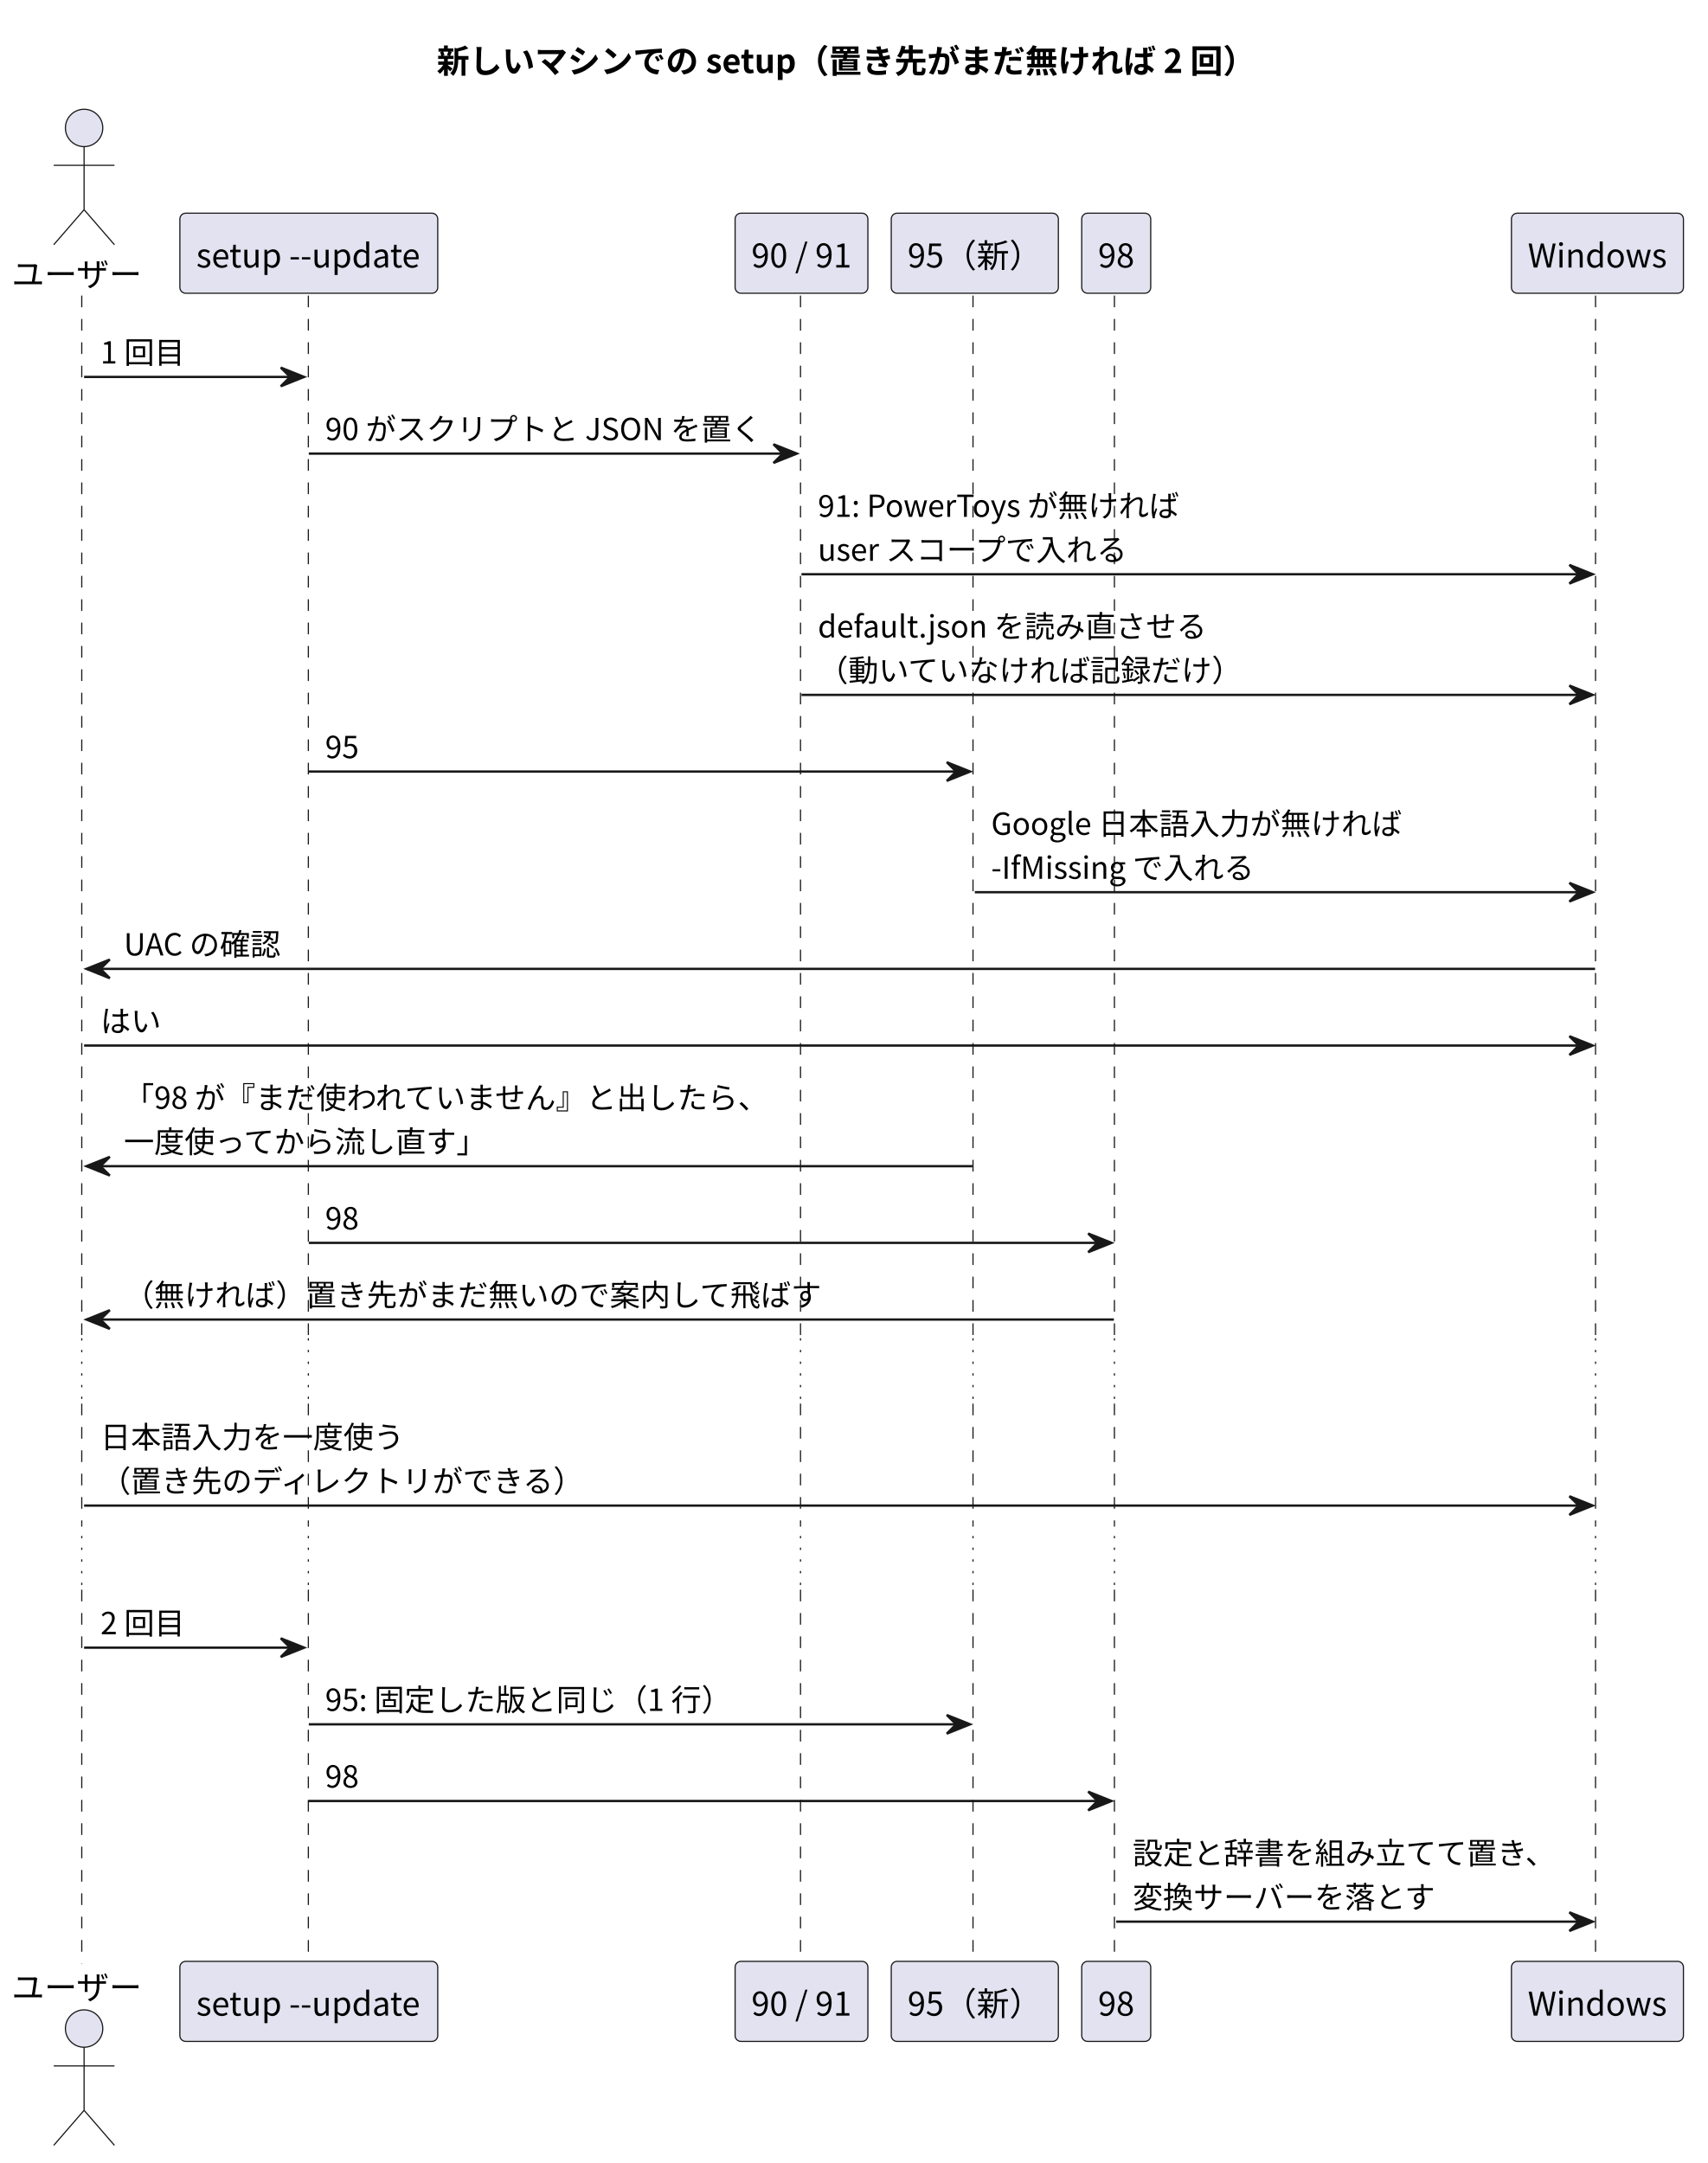
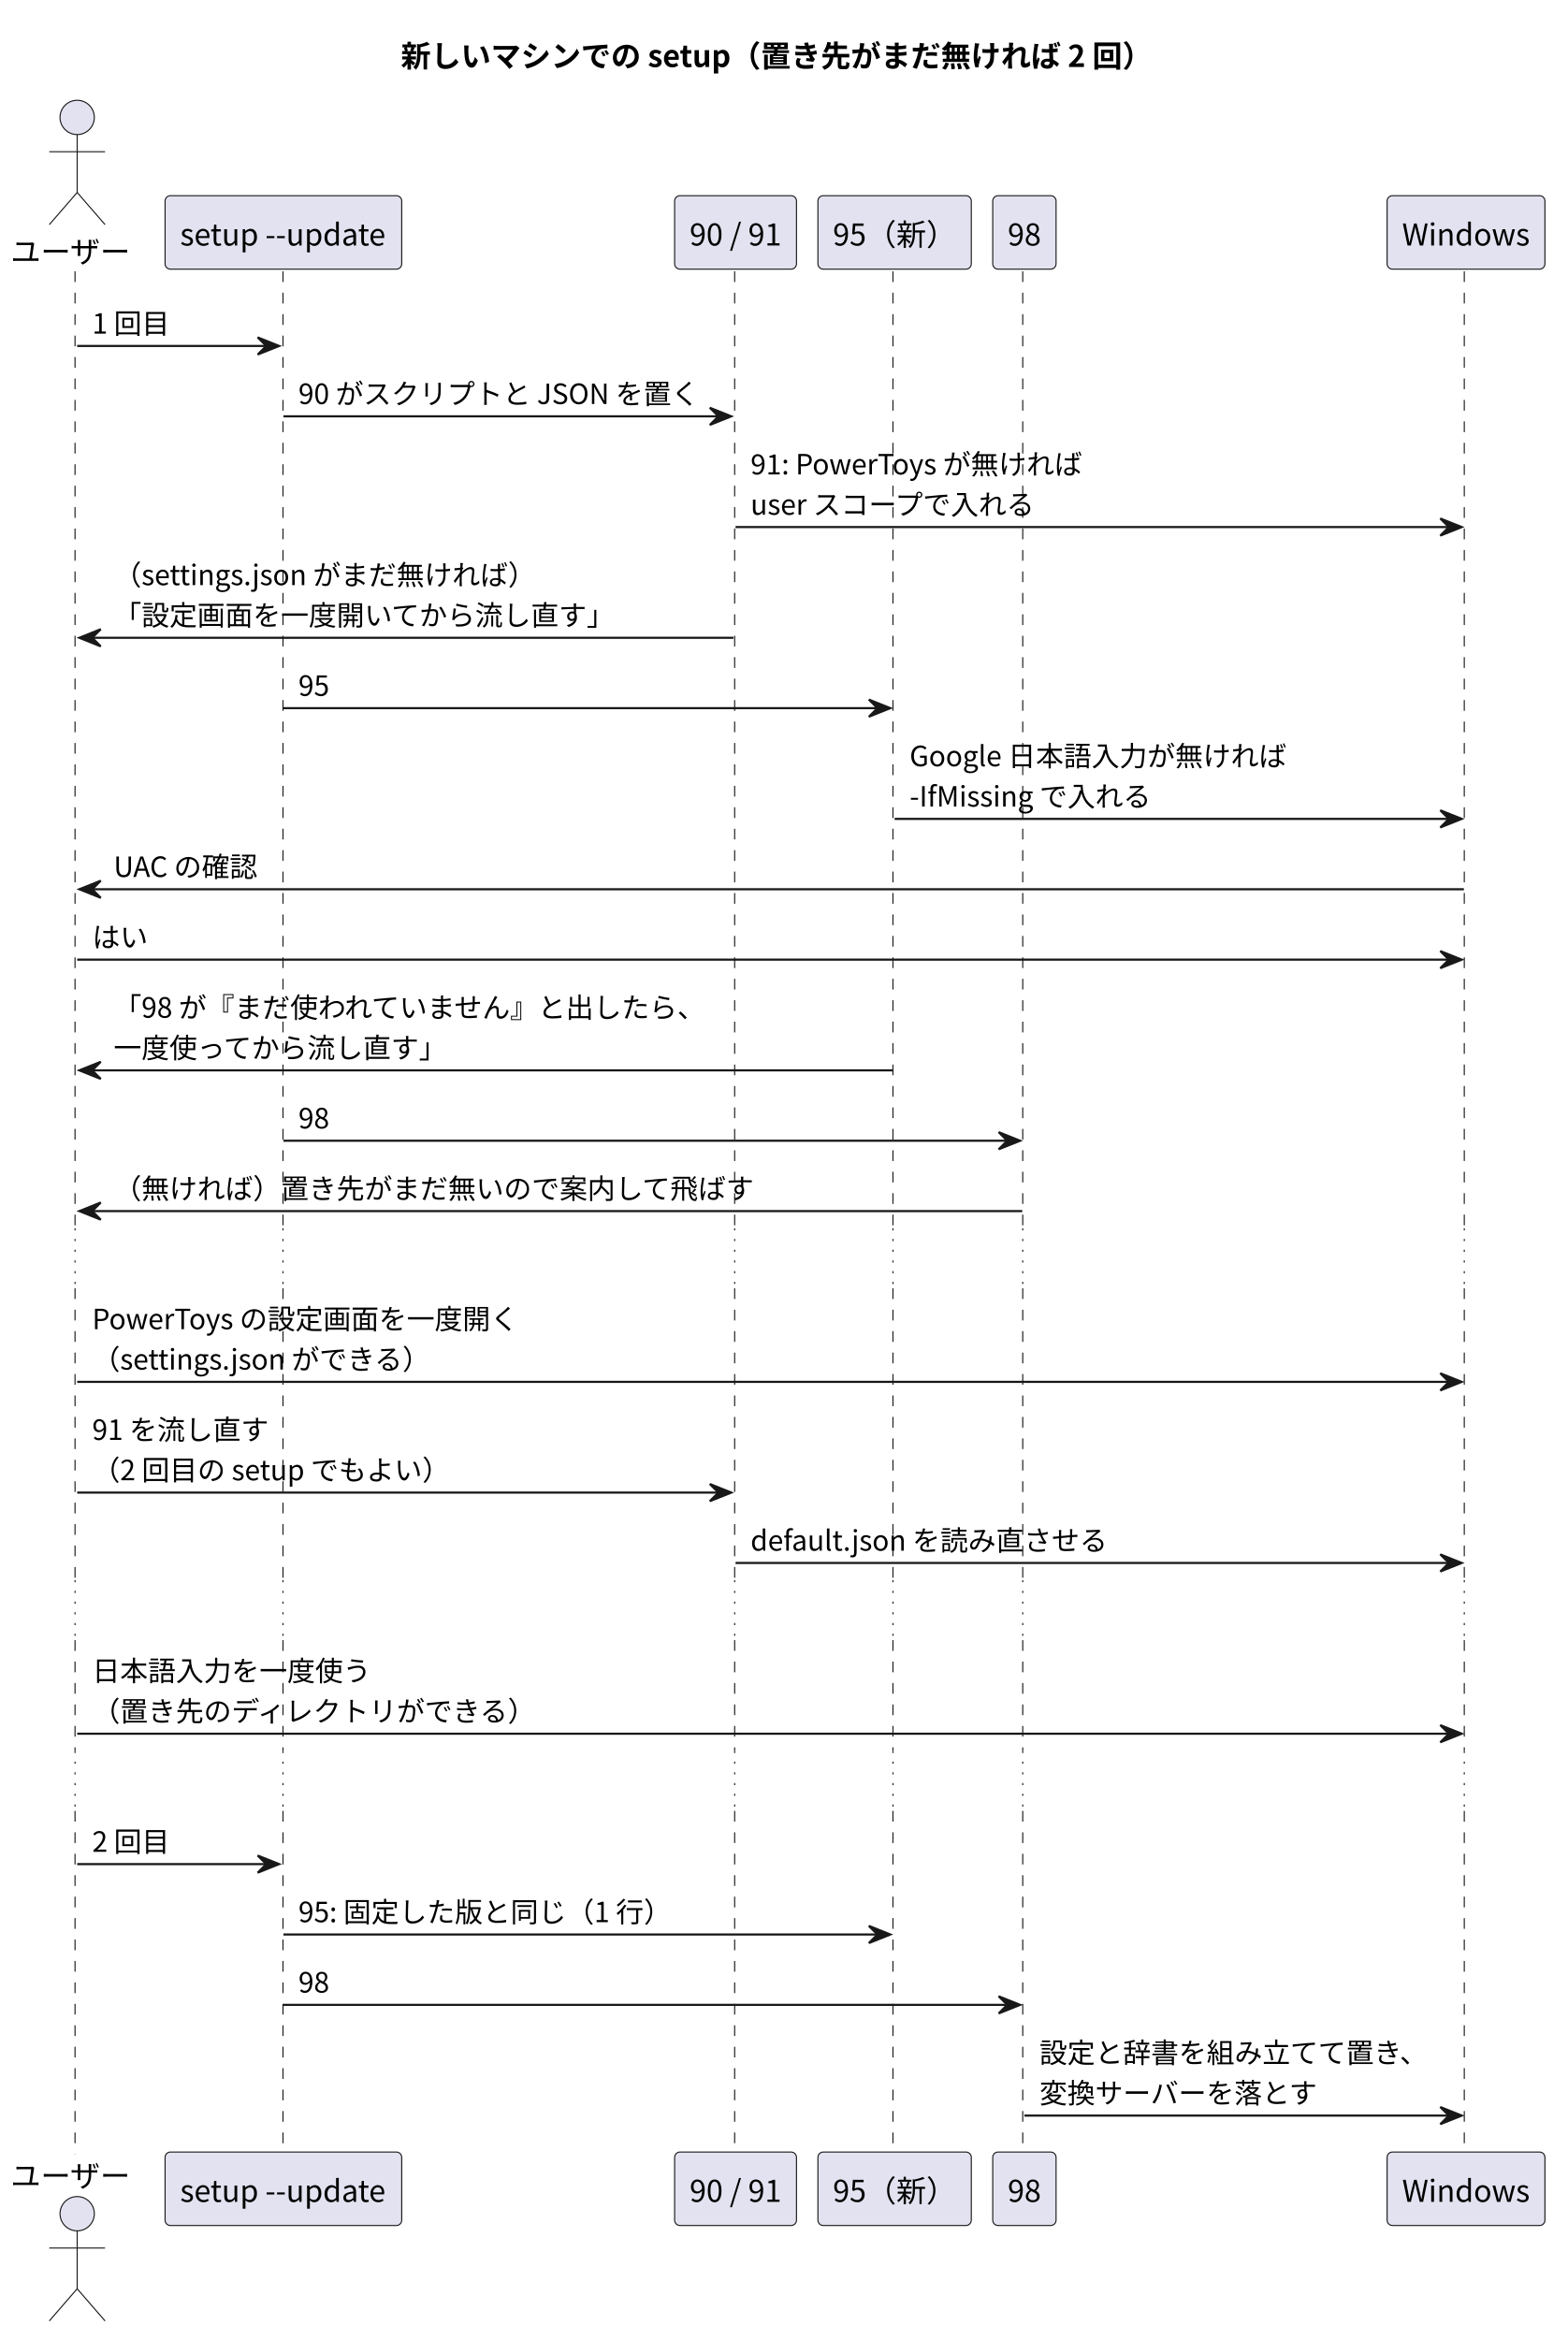
- <svg xmlns="http://www.w3.org/2000/svg" contentStyleType="text/css" data-diagram-type="SEQUENCE" height="926px" preserveAspectRatio="none" style="width:731px;height:926px;background:#FFFFFF;" version="1.1" viewBox="0 0 731 926" width="731px" zoomAndPan="magnify">
+ <svg xmlns="http://www.w3.org/2000/svg" contentStyleType="text/css" data-diagram-type="SEQUENCE" height="1091px" preserveAspectRatio="none" style="width:731px;height:1091px;background:#FFFFFF;" version="1.1" viewBox="0 0 731 1091" width="731px" zoomAndPan="magnify">
  <defs />
  <g>
-     <g class="title" data-source-line="8">
+     <g class="title" data-source-line="9">
      <text fill="#000000" font-family="'Noto Sans CJK JP'" font-size="14" font-weight="700" lengthAdjust="spacing" textLength="350.685" x="186.983" y="31.24">新しいマシンでの setup（置き先がまだ無ければ 2 回）</text>
    </g>
-     <g class="participant-lifeline" data-entity-uid="part1" data-qualified-name="U" data-source-line="10" id="part1-lifeline">
+     <g class="participant-lifeline" data-entity-uid="part1" data-qualified-name="U" data-source-line="11" id="part1-lifeline">
      <g>
        <rect fill="#000000" fill-opacity="0" height="446.36" width="8" x="32" y="126.544" />
        <line style="stroke:#181818;stroke-width:0.5;stroke-dasharray:5,5;" x1="35" x2="35" y1="126.544" y2="572.904" />
      </g>
      <line style="stroke:#181818;stroke-width:0.5;stroke-dasharray:1,4;" x1="35" x2="35" y1="572.904" y2="600.904" />
      <g>
-         <rect fill="#000000" fill-opacity="0" height="51.648" width="8" x="32" y="600.904" />
-         <line style="stroke:#181818;stroke-width:0.5;stroke-dasharray:5,5;" x1="35" x2="35" y1="600.904" y2="652.552" />
-       </g>
-       <line style="stroke:#181818;stroke-width:0.5;stroke-dasharray:1,4;" x1="35" x2="35" y1="652.552" y2="680.552" />
-       <g>
-         <rect fill="#000000" fill-opacity="0" height="160.12" width="8" x="32" y="680.552" />
-         <line style="stroke:#181818;stroke-width:0.5;stroke-dasharray:5,5;" x1="35" x2="35" y1="680.552" y2="840.672" />
-       </g>
-     </g>
-     <g class="participant-lifeline" data-entity-uid="part2" data-qualified-name="S" data-source-line="11" id="part2-lifeline">
+         <rect fill="#000000" fill-opacity="0" height="136.12" width="8" x="32" y="600.904" />
+         <line style="stroke:#181818;stroke-width:0.5;stroke-dasharray:5,5;" x1="35" x2="35" y1="600.904" y2="737.024" />
+       </g>
+       <line style="stroke:#181818;stroke-width:0.5;stroke-dasharray:1,4;" x1="35" x2="35" y1="737.024" y2="765.024" />
+       <g>
+         <rect fill="#000000" fill-opacity="0" height="51.648" width="8" x="32" y="765.024" />
+         <line style="stroke:#181818;stroke-width:0.5;stroke-dasharray:5,5;" x1="35" x2="35" y1="765.024" y2="816.672" />
+       </g>
+       <line style="stroke:#181818;stroke-width:0.5;stroke-dasharray:1,4;" x1="35" x2="35" y1="816.672" y2="844.672" />
+       <g>
+         <rect fill="#000000" fill-opacity="0" height="160.12" width="8" x="32" y="844.672" />
+         <line style="stroke:#181818;stroke-width:0.5;stroke-dasharray:5,5;" x1="35" x2="35" y1="844.672" y2="1004.792" />
+       </g>
+     </g>
+     <g class="participant-lifeline" data-entity-uid="part2" data-qualified-name="S" data-source-line="12" id="part2-lifeline">
      <g>
        <rect fill="#000000" fill-opacity="0" height="446.36" width="8" x="128.195" y="126.544" />
        <line style="stroke:#181818;stroke-width:0.5;stroke-dasharray:5,5;" x1="132" x2="132" y1="126.544" y2="572.904" />
      </g>
      <line style="stroke:#181818;stroke-width:0.5;stroke-dasharray:1,4;" x1="132" x2="132" y1="572.904" y2="600.904" />
      <g>
-         <rect fill="#000000" fill-opacity="0" height="51.648" width="8" x="128.195" y="600.904" />
-         <line style="stroke:#181818;stroke-width:0.5;stroke-dasharray:5,5;" x1="132" x2="132" y1="600.904" y2="652.552" />
-       </g>
-       <line style="stroke:#181818;stroke-width:0.5;stroke-dasharray:1,4;" x1="132" x2="132" y1="652.552" y2="680.552" />
-       <g>
-         <rect fill="#000000" fill-opacity="0" height="160.12" width="8" x="128.195" y="680.552" />
-         <line style="stroke:#181818;stroke-width:0.5;stroke-dasharray:5,5;" x1="132" x2="132" y1="680.552" y2="840.672" />
-       </g>
-     </g>
-     <g class="participant-lifeline" data-entity-uid="part3" data-qualified-name="P91" data-source-line="12" id="part3-lifeline">
+         <rect fill="#000000" fill-opacity="0" height="136.12" width="8" x="128.195" y="600.904" />
+         <line style="stroke:#181818;stroke-width:0.5;stroke-dasharray:5,5;" x1="132" x2="132" y1="600.904" y2="737.024" />
+       </g>
+       <line style="stroke:#181818;stroke-width:0.5;stroke-dasharray:1,4;" x1="132" x2="132" y1="737.024" y2="765.024" />
+       <g>
+         <rect fill="#000000" fill-opacity="0" height="51.648" width="8" x="128.195" y="765.024" />
+         <line style="stroke:#181818;stroke-width:0.5;stroke-dasharray:5,5;" x1="132" x2="132" y1="765.024" y2="816.672" />
+       </g>
+       <line style="stroke:#181818;stroke-width:0.5;stroke-dasharray:1,4;" x1="132" x2="132" y1="816.672" y2="844.672" />
+       <g>
+         <rect fill="#000000" fill-opacity="0" height="160.12" width="8" x="128.195" y="844.672" />
+         <line style="stroke:#181818;stroke-width:0.5;stroke-dasharray:5,5;" x1="132" x2="132" y1="844.672" y2="1004.792" />
+       </g>
+     </g>
+     <g class="participant-lifeline" data-entity-uid="part3" data-qualified-name="P91" data-source-line="13" id="part3-lifeline">
      <g>
        <rect fill="#000000" fill-opacity="0" height="446.36" width="8" x="339.109" y="126.544" />
        <line style="stroke:#181818;stroke-width:0.5;stroke-dasharray:5,5;" x1="342.689" x2="342.689" y1="126.544" y2="572.904" />
      </g>
      <line style="stroke:#181818;stroke-width:0.5;stroke-dasharray:1,4;" x1="342.689" x2="342.689" y1="572.904" y2="600.904" />
      <g>
-         <rect fill="#000000" fill-opacity="0" height="51.648" width="8" x="339.109" y="600.904" />
-         <line style="stroke:#181818;stroke-width:0.5;stroke-dasharray:5,5;" x1="342.689" x2="342.689" y1="600.904" y2="652.552" />
-       </g>
-       <line style="stroke:#181818;stroke-width:0.5;stroke-dasharray:1,4;" x1="342.689" x2="342.689" y1="652.552" y2="680.552" />
-       <g>
-         <rect fill="#000000" fill-opacity="0" height="160.12" width="8" x="339.109" y="680.552" />
-         <line style="stroke:#181818;stroke-width:0.5;stroke-dasharray:5,5;" x1="342.689" x2="342.689" y1="680.552" y2="840.672" />
-       </g>
-     </g>
-     <g class="participant-lifeline" data-entity-uid="part4" data-qualified-name="P95" data-source-line="13" id="part4-lifeline">
+         <rect fill="#000000" fill-opacity="0" height="136.12" width="8" x="339.109" y="600.904" />
+         <line style="stroke:#181818;stroke-width:0.5;stroke-dasharray:5,5;" x1="342.689" x2="342.689" y1="600.904" y2="737.024" />
+       </g>
+       <line style="stroke:#181818;stroke-width:0.5;stroke-dasharray:1,4;" x1="342.689" x2="342.689" y1="737.024" y2="765.024" />
+       <g>
+         <rect fill="#000000" fill-opacity="0" height="51.648" width="8" x="339.109" y="765.024" />
+         <line style="stroke:#181818;stroke-width:0.5;stroke-dasharray:5,5;" x1="342.689" x2="342.689" y1="765.024" y2="816.672" />
+       </g>
+       <line style="stroke:#181818;stroke-width:0.5;stroke-dasharray:1,4;" x1="342.689" x2="342.689" y1="816.672" y2="844.672" />
+       <g>
+         <rect fill="#000000" fill-opacity="0" height="160.12" width="8" x="339.109" y="844.672" />
+         <line style="stroke:#181818;stroke-width:0.5;stroke-dasharray:5,5;" x1="342.689" x2="342.689" y1="844.672" y2="1004.792" />
+       </g>
+     </g>
+     <g class="participant-lifeline" data-entity-uid="part4" data-qualified-name="P95" data-source-line="14" id="part4-lifeline">
      <g>
        <rect fill="#000000" fill-opacity="0" height="446.36" width="8" x="413.299" y="126.544" />
        <line style="stroke:#181818;stroke-width:0.5;stroke-dasharray:5,5;" x1="416.529" x2="416.529" y1="126.544" y2="572.904" />
      </g>
      <line style="stroke:#181818;stroke-width:0.5;stroke-dasharray:1,4;" x1="416.529" x2="416.529" y1="572.904" y2="600.904" />
      <g>
-         <rect fill="#000000" fill-opacity="0" height="51.648" width="8" x="413.299" y="600.904" />
-         <line style="stroke:#181818;stroke-width:0.5;stroke-dasharray:5,5;" x1="416.529" x2="416.529" y1="600.904" y2="652.552" />
-       </g>
-       <line style="stroke:#181818;stroke-width:0.5;stroke-dasharray:1,4;" x1="416.529" x2="416.529" y1="652.552" y2="680.552" />
-       <g>
-         <rect fill="#000000" fill-opacity="0" height="160.12" width="8" x="413.299" y="680.552" />
-         <line style="stroke:#181818;stroke-width:0.5;stroke-dasharray:5,5;" x1="416.529" x2="416.529" y1="680.552" y2="840.672" />
-       </g>
-     </g>
-     <g class="participant-lifeline" data-entity-uid="part5" data-qualified-name="P98" data-source-line="14" id="part5-lifeline">
+         <rect fill="#000000" fill-opacity="0" height="136.12" width="8" x="413.299" y="600.904" />
+         <line style="stroke:#181818;stroke-width:0.5;stroke-dasharray:5,5;" x1="416.529" x2="416.529" y1="600.904" y2="737.024" />
+       </g>
+       <line style="stroke:#181818;stroke-width:0.5;stroke-dasharray:1,4;" x1="416.529" x2="416.529" y1="737.024" y2="765.024" />
+       <g>
+         <rect fill="#000000" fill-opacity="0" height="51.648" width="8" x="413.299" y="765.024" />
+         <line style="stroke:#181818;stroke-width:0.5;stroke-dasharray:5,5;" x1="416.529" x2="416.529" y1="765.024" y2="816.672" />
+       </g>
+       <line style="stroke:#181818;stroke-width:0.5;stroke-dasharray:1,4;" x1="416.529" x2="416.529" y1="816.672" y2="844.672" />
+       <g>
+         <rect fill="#000000" fill-opacity="0" height="160.12" width="8" x="413.299" y="844.672" />
+         <line style="stroke:#181818;stroke-width:0.5;stroke-dasharray:5,5;" x1="416.529" x2="416.529" y1="844.672" y2="1004.792" />
+       </g>
+     </g>
+     <g class="participant-lifeline" data-entity-uid="part5" data-qualified-name="P98" data-source-line="15" id="part5-lifeline">
      <g>
        <rect fill="#000000" fill-opacity="0" height="446.36" width="8" x="473.838" y="126.544" />
        <line style="stroke:#181818;stroke-width:0.5;stroke-dasharray:5,5;" x1="477.068" x2="477.068" y1="126.544" y2="572.904" />
      </g>
      <line style="stroke:#181818;stroke-width:0.5;stroke-dasharray:1,4;" x1="477.068" x2="477.068" y1="572.904" y2="600.904" />
      <g>
-         <rect fill="#000000" fill-opacity="0" height="51.648" width="8" x="473.838" y="600.904" />
-         <line style="stroke:#181818;stroke-width:0.5;stroke-dasharray:5,5;" x1="477.068" x2="477.068" y1="600.904" y2="652.552" />
-       </g>
-       <line style="stroke:#181818;stroke-width:0.5;stroke-dasharray:1,4;" x1="477.068" x2="477.068" y1="652.552" y2="680.552" />
-       <g>
-         <rect fill="#000000" fill-opacity="0" height="160.12" width="8" x="473.838" y="680.552" />
-         <line style="stroke:#181818;stroke-width:0.5;stroke-dasharray:5,5;" x1="477.068" x2="477.068" y1="680.552" y2="840.672" />
-       </g>
-     </g>
-     <g class="participant-lifeline" data-entity-uid="part6" data-qualified-name="W" data-source-line="15" id="part6-lifeline">
+         <rect fill="#000000" fill-opacity="0" height="136.12" width="8" x="473.838" y="600.904" />
+         <line style="stroke:#181818;stroke-width:0.5;stroke-dasharray:5,5;" x1="477.068" x2="477.068" y1="600.904" y2="737.024" />
+       </g>
+       <line style="stroke:#181818;stroke-width:0.5;stroke-dasharray:1,4;" x1="477.068" x2="477.068" y1="737.024" y2="765.024" />
+       <g>
+         <rect fill="#000000" fill-opacity="0" height="51.648" width="8" x="473.838" y="765.024" />
+         <line style="stroke:#181818;stroke-width:0.5;stroke-dasharray:5,5;" x1="477.068" x2="477.068" y1="765.024" y2="816.672" />
+       </g>
+       <line style="stroke:#181818;stroke-width:0.5;stroke-dasharray:1,4;" x1="477.068" x2="477.068" y1="816.672" y2="844.672" />
+       <g>
+         <rect fill="#000000" fill-opacity="0" height="160.12" width="8" x="473.838" y="844.672" />
+         <line style="stroke:#181818;stroke-width:0.5;stroke-dasharray:5,5;" x1="477.068" x2="477.068" y1="844.672" y2="1004.792" />
+       </g>
+     </g>
+     <g class="participant-lifeline" data-entity-uid="part6" data-qualified-name="W" data-source-line="16" id="part6-lifeline">
      <g>
        <rect fill="#000000" fill-opacity="0" height="446.36" width="8" x="679.839" y="126.544" />
        <line style="stroke:#181818;stroke-width:0.5;stroke-dasharray:5,5;" x1="683.026" x2="683.026" y1="126.544" y2="572.904" />
      </g>
      <line style="stroke:#181818;stroke-width:0.5;stroke-dasharray:1,4;" x1="683.026" x2="683.026" y1="572.904" y2="600.904" />
      <g>
-         <rect fill="#000000" fill-opacity="0" height="51.648" width="8" x="679.839" y="600.904" />
-         <line style="stroke:#181818;stroke-width:0.5;stroke-dasharray:5,5;" x1="683.026" x2="683.026" y1="600.904" y2="652.552" />
-       </g>
-       <line style="stroke:#181818;stroke-width:0.5;stroke-dasharray:1,4;" x1="683.026" x2="683.026" y1="652.552" y2="680.552" />
-       <g>
-         <rect fill="#000000" fill-opacity="0" height="160.12" width="8" x="679.839" y="680.552" />
-         <line style="stroke:#181818;stroke-width:0.5;stroke-dasharray:5,5;" x1="683.026" x2="683.026" y1="680.552" y2="840.672" />
-       </g>
-     </g>
-     <g class="participant participant-head" data-entity-uid="part1" data-qualified-name="U" data-source-line="10" id="part1-head">
+         <rect fill="#000000" fill-opacity="0" height="136.12" width="8" x="679.839" y="600.904" />
+         <line style="stroke:#181818;stroke-width:0.5;stroke-dasharray:5,5;" x1="683.026" x2="683.026" y1="600.904" y2="737.024" />
+       </g>
+       <line style="stroke:#181818;stroke-width:0.5;stroke-dasharray:1,4;" x1="683.026" x2="683.026" y1="737.024" y2="765.024" />
+       <g>
+         <rect fill="#000000" fill-opacity="0" height="51.648" width="8" x="679.839" y="765.024" />
+         <line style="stroke:#181818;stroke-width:0.5;stroke-dasharray:5,5;" x1="683.026" x2="683.026" y1="765.024" y2="816.672" />
+       </g>
+       <line style="stroke:#181818;stroke-width:0.5;stroke-dasharray:1,4;" x1="683.026" x2="683.026" y1="816.672" y2="844.672" />
+       <g>
+         <rect fill="#000000" fill-opacity="0" height="160.12" width="8" x="679.839" y="844.672" />
+         <line style="stroke:#181818;stroke-width:0.5;stroke-dasharray:5,5;" x1="683.026" x2="683.026" y1="844.672" y2="1004.792" />
+       </g>
+     </g>
+     <g class="participant participant-head" data-entity-uid="part1" data-qualified-name="U" data-source-line="11" id="part1-head">
      <text fill="#000000" font-family="'Noto Sans CJK JP'" font-size="14" lengthAdjust="spacing" textLength="56" x="5" y="122.512">ユーザー</text>
      <ellipse cx="36" cy="54.772" fill="#E2E2F0" rx="8" ry="8" style="stroke:#181818;stroke-width:0.5;" />
      <path d="M36,62.772 L36,89.772 M23,70.772 L49,70.772 M36,89.772 L23,104.772 M36,89.772 L49,104.772" fill="none" style="stroke:#181818;stroke-width:0.5;" />
    </g>
-     <g class="participant participant-tail" data-entity-uid="part1" data-qualified-name="U" data-source-line="10" id="part1-tail">
-       <text fill="#000000" font-family="'Noto Sans CJK JP'" font-size="14" lengthAdjust="spacing" textLength="56" x="5" y="855.912">ユーザー</text>
-       <ellipse cx="36" cy="868.444" fill="#E2E2F0" rx="8" ry="8" style="stroke:#181818;stroke-width:0.5;" />
-       <path d="M36,876.444 L36,903.444 M23,884.444 L49,884.444 M36,903.444 L23,918.444 M36,903.444 L49,918.444" fill="none" style="stroke:#181818;stroke-width:0.5;" />
-     </g>
-     <g class="participant participant-head" data-entity-uid="part2" data-qualified-name="S" data-source-line="11" id="part2-head">
+     <g class="participant participant-tail" data-entity-uid="part1" data-qualified-name="U" data-source-line="11" id="part1-tail">
+       <text fill="#000000" font-family="'Noto Sans CJK JP'" font-size="14" lengthAdjust="spacing" textLength="56" x="5" y="1020.032">ユーザー</text>
+       <ellipse cx="36" cy="1032.564" fill="#E2E2F0" rx="8" ry="8" style="stroke:#181818;stroke-width:0.5;" />
+       <path d="M36,1040.564 L36,1067.564 M23,1048.564 L49,1048.564 M36,1067.564 L23,1082.564 M36,1067.564 L49,1082.564" fill="none" style="stroke:#181818;stroke-width:0.5;" />
+     </g>
+     <g class="participant participant-head" data-entity-uid="part2" data-qualified-name="S" data-source-line="12" id="part2-head">
      <rect fill="#E2E2F0" height="34.272" rx="2.5" ry="2.5" style="stroke:#181818;stroke-width:0.5;" width="110.39" x="77" y="91.272" />
      <text fill="#000000" font-family="'Noto Sans CJK JP'" font-size="14" lengthAdjust="spacing" textLength="96.39" x="84" y="114.512">setup --update</text>
    </g>
-     <g class="participant participant-tail" data-entity-uid="part2" data-qualified-name="S" data-source-line="11" id="part2-tail">
-       <rect fill="#E2E2F0" height="34.272" rx="2.5" ry="2.5" style="stroke:#181818;stroke-width:0.5;" width="110.39" x="77" y="839.672" />
-       <text fill="#000000" font-family="'Noto Sans CJK JP'" font-size="14" lengthAdjust="spacing" textLength="96.39" x="84" y="862.912">setup --update</text>
-     </g>
-     <g class="participant participant-head" data-entity-uid="part3" data-qualified-name="P91" data-source-line="12" id="part3-head">
+     <g class="participant participant-tail" data-entity-uid="part2" data-qualified-name="S" data-source-line="12" id="part2-tail">
+       <rect fill="#E2E2F0" height="34.272" rx="2.5" ry="2.5" style="stroke:#181818;stroke-width:0.5;" width="110.39" x="77" y="1003.792" />
+       <text fill="#000000" font-family="'Noto Sans CJK JP'" font-size="14" lengthAdjust="spacing" textLength="96.39" x="84" y="1027.032">setup --update</text>
+     </g>
+     <g class="participant participant-head" data-entity-uid="part3" data-qualified-name="P91" data-source-line="13" id="part3-head">
      <rect fill="#E2E2F0" height="34.272" rx="2.5" ry="2.5" style="stroke:#181818;stroke-width:0.5;" width="56.84" x="314.689" y="91.272" />
      <text fill="#000000" font-family="'Noto Sans CJK JP'" font-size="14" lengthAdjust="spacing" textLength="42.84" x="321.689" y="114.512">90 / 91</text>
    </g>
-     <g class="participant participant-tail" data-entity-uid="part3" data-qualified-name="P91" data-source-line="12" id="part3-tail">
-       <rect fill="#E2E2F0" height="34.272" rx="2.5" ry="2.5" style="stroke:#181818;stroke-width:0.5;" width="56.84" x="314.689" y="839.672" />
-       <text fill="#000000" font-family="'Noto Sans CJK JP'" font-size="14" lengthAdjust="spacing" textLength="42.84" x="321.689" y="862.912">90 / 91</text>
-     </g>
-     <g class="participant participant-head" data-entity-uid="part4" data-qualified-name="P95" data-source-line="13" id="part4-head">
+     <g class="participant participant-tail" data-entity-uid="part3" data-qualified-name="P91" data-source-line="13" id="part3-tail">
+       <rect fill="#E2E2F0" height="34.272" rx="2.5" ry="2.5" style="stroke:#181818;stroke-width:0.5;" width="56.84" x="314.689" y="1003.792" />
+       <text fill="#000000" font-family="'Noto Sans CJK JP'" font-size="14" lengthAdjust="spacing" textLength="42.84" x="321.689" y="1027.032">90 / 91</text>
+     </g>
+     <g class="participant participant-head" data-entity-uid="part4" data-qualified-name="P95" data-source-line="14" id="part4-head">
      <rect fill="#E2E2F0" height="34.272" rx="2.5" ry="2.5" style="stroke:#181818;stroke-width:0.5;" width="71.54" x="381.529" y="91.272" />
      <text fill="#000000" font-family="'Noto Sans CJK JP'" font-size="14" lengthAdjust="spacing" textLength="57.54" x="388.529" y="114.512">95（新）</text>
    </g>
-     <g class="participant participant-tail" data-entity-uid="part4" data-qualified-name="P95" data-source-line="13" id="part4-tail">
-       <rect fill="#E2E2F0" height="34.272" rx="2.5" ry="2.5" style="stroke:#181818;stroke-width:0.5;" width="71.54" x="381.529" y="839.672" />
-       <text fill="#000000" font-family="'Noto Sans CJK JP'" font-size="14" lengthAdjust="spacing" textLength="57.54" x="388.529" y="862.912">95（新）</text>
-     </g>
-     <g class="participant participant-head" data-entity-uid="part5" data-qualified-name="P98" data-source-line="14" id="part5-head">
+     <g class="participant participant-tail" data-entity-uid="part4" data-qualified-name="P95" data-source-line="14" id="part4-tail">
+       <rect fill="#E2E2F0" height="34.272" rx="2.5" ry="2.5" style="stroke:#181818;stroke-width:0.5;" width="71.54" x="381.529" y="1003.792" />
+       <text fill="#000000" font-family="'Noto Sans CJK JP'" font-size="14" lengthAdjust="spacing" textLength="57.54" x="388.529" y="1027.032">95（新）</text>
+     </g>
+     <g class="participant participant-head" data-entity-uid="part5" data-qualified-name="P98" data-source-line="15" id="part5-head">
      <rect fill="#E2E2F0" height="34.272" rx="2.5" ry="2.5" style="stroke:#181818;stroke-width:0.5;" width="29.54" x="463.068" y="91.272" />
      <text fill="#000000" font-family="'Noto Sans CJK JP'" font-size="14" lengthAdjust="spacing" textLength="15.54" x="470.068" y="114.512">98</text>
    </g>
-     <g class="participant participant-tail" data-entity-uid="part5" data-qualified-name="P98" data-source-line="14" id="part5-tail">
-       <rect fill="#E2E2F0" height="34.272" rx="2.5" ry="2.5" style="stroke:#181818;stroke-width:0.5;" width="29.54" x="463.068" y="839.672" />
-       <text fill="#000000" font-family="'Noto Sans CJK JP'" font-size="14" lengthAdjust="spacing" textLength="15.54" x="470.068" y="862.912">98</text>
-     </g>
-     <g class="participant participant-head" data-entity-uid="part6" data-qualified-name="W" data-source-line="15" id="part6-head">
+     <g class="participant participant-tail" data-entity-uid="part5" data-qualified-name="P98" data-source-line="15" id="part5-tail">
+       <rect fill="#E2E2F0" height="34.272" rx="2.5" ry="2.5" style="stroke:#181818;stroke-width:0.5;" width="29.54" x="463.068" y="1003.792" />
+       <text fill="#000000" font-family="'Noto Sans CJK JP'" font-size="14" lengthAdjust="spacing" textLength="15.54" x="470.068" y="1027.032">98</text>
+     </g>
+     <g class="participant participant-head" data-entity-uid="part6" data-qualified-name="W" data-source-line="16" id="part6-head">
      <rect fill="#E2E2F0" height="34.272" rx="2.5" ry="2.5" style="stroke:#181818;stroke-width:0.5;" width="73.626" x="647.026" y="91.272" />
      <text fill="#000000" font-family="'Noto Sans CJK JP'" font-size="14" lengthAdjust="spacing" textLength="59.626" x="654.026" y="114.512">Windows</text>
    </g>
-     <g class="participant participant-tail" data-entity-uid="part6" data-qualified-name="W" data-source-line="15" id="part6-tail">
-       <rect fill="#E2E2F0" height="34.272" rx="2.5" ry="2.5" style="stroke:#181818;stroke-width:0.5;" width="73.626" x="647.026" y="839.672" />
-       <text fill="#000000" font-family="'Noto Sans CJK JP'" font-size="14" lengthAdjust="spacing" textLength="59.626" x="654.026" y="862.912">Windows</text>
-     </g>
-     <g class="message" data-entity-1="part1" data-entity-2="part2" data-source-line="17" id="msg1">
+     <g class="participant participant-tail" data-entity-uid="part6" data-qualified-name="W" data-source-line="16" id="part6-tail">
+       <rect fill="#E2E2F0" height="34.272" rx="2.5" ry="2.5" style="stroke:#181818;stroke-width:0.5;" width="73.626" x="647.026" y="1003.792" />
+       <text fill="#000000" font-family="'Noto Sans CJK JP'" font-size="14" lengthAdjust="spacing" textLength="59.626" x="654.026" y="1027.032">Windows</text>
+     </g>
+     <g class="message" data-entity-1="part1" data-entity-2="part2" data-source-line="18" id="msg1">
      <polygon fill="#181818" points="120.195,157.368,130.195,161.368,120.195,165.368,124.195,161.368" style="stroke:#181818;stroke-width:1;" />
      <line style="stroke:#181818;stroke-width:1;" x1="36" x2="126.195" y1="161.368" y2="161.368" />
      <text fill="#000000" font-family="'Noto Sans CJK JP'" font-size="13" lengthAdjust="spacing" textLength="36.127" x="43" y="155.624">1 回目</text>
    </g>
-     <g class="message" data-entity-1="part2" data-entity-2="part3" data-source-line="18" id="msg2">
+     <g class="message" data-entity-1="part2" data-entity-2="part3" data-source-line="19" id="msg2">
      <polygon fill="#181818" points="331.109,190.192,341.109,194.192,331.109,198.192,335.109,194.192" style="stroke:#181818;stroke-width:1;" />
      <line style="stroke:#181818;stroke-width:1;" x1="132.195" x2="337.109" y1="194.192" y2="194.192" />
      <text fill="#000000" font-family="'Noto Sans CJK JP'" font-size="13" lengthAdjust="spacing" textLength="186.914" x="139.195" y="188.448">90 がスクリプトと JSON を置く</text>
    </g>
-     <g class="message" data-entity-1="part3" data-entity-2="part6" data-source-line="19" id="msg3">
+     <g class="message" data-entity-1="part3" data-entity-2="part6" data-source-line="20" id="msg3">
      <polygon fill="#181818" points="671.839,241.84,681.839,245.84,671.839,249.84,675.839,245.84" style="stroke:#181818;stroke-width:1;" />
      <line style="stroke:#181818;stroke-width:1;" x1="343.109" x2="677.839" y1="245.84" y2="245.84" />
      <text fill="#000000" font-family="'Noto Sans CJK JP'" font-size="13" lengthAdjust="spacing" textLength="156.169" x="350.109" y="221.272">91: PowerToys が無ければ</text>
      <text fill="#000000" font-family="'Noto Sans CJK JP'" font-size="13" lengthAdjust="spacing" textLength="133.133" x="350.109" y="240.096">user スコープで入れる</text>
    </g>
-     <g class="message" data-entity-1="part3" data-entity-2="part6" data-source-line="20" id="msg4">
-       <polygon fill="#181818" points="671.839,293.488,681.839,297.488,671.839,301.488,675.839,297.488" style="stroke:#181818;stroke-width:1;" />
-       <line style="stroke:#181818;stroke-width:1;" x1="343.109" x2="677.839" y1="297.488" y2="297.488" />
-       <text fill="#000000" font-family="'Noto Sans CJK JP'" font-size="13" lengthAdjust="spacing" textLength="166.283" x="350.109" y="272.92">default.json を読み直させる</text>
-       <text fill="#000000" font-family="'Noto Sans CJK JP'" font-size="13" lengthAdjust="spacing" textLength="182" x="350.109" y="291.744">（動いていなければ記録だけ）</text>
-     </g>
-     <g class="message" data-entity-1="part2" data-entity-2="part4" data-source-line="21" id="msg5">
+     <g class="message" data-entity-1="part3" data-entity-2="part1" data-source-line="21" id="msg4">
+       <polygon fill="#181818" points="47,293.488,37,297.488,47,301.488,43,297.488" style="stroke:#181818;stroke-width:1;" />
+       <line style="stroke:#181818;stroke-width:1;" x1="41" x2="342.109" y1="297.488" y2="297.488" />
+       <text fill="#000000" font-family="'Noto Sans CJK JP'" font-size="13" lengthAdjust="spacing" textLength="197.002" x="53" y="272.92">（settings.json がまだ無ければ）</text>
+       <text fill="#000000" font-family="'Noto Sans CJK JP'" font-size="13" lengthAdjust="spacing" textLength="234" x="53" y="291.744">「設定画面を一度開いてから流し直す」</text>
+     </g>
+     <g class="message" data-entity-1="part2" data-entity-2="part4" data-source-line="22" id="msg5">
      <polygon fill="#181818" points="405.299,326.312,415.299,330.312,405.299,334.312,409.299,330.312" style="stroke:#181818;stroke-width:1;" />
      <line style="stroke:#181818;stroke-width:1;" x1="132.195" x2="411.299" y1="330.312" y2="330.312" />
      <text fill="#000000" font-family="'Noto Sans CJK JP'" font-size="13" lengthAdjust="spacing" textLength="14.43" x="139.195" y="324.568">95</text>
    </g>
-     <g class="message" data-entity-1="part4" data-entity-2="part6" data-source-line="22" id="msg6">
+     <g class="message" data-entity-1="part4" data-entity-2="part6" data-source-line="23" id="msg6">
      <polygon fill="#181818" points="671.839,377.96,681.839,381.96,671.839,385.96,675.839,381.96" style="stroke:#181818;stroke-width:1;" />
      <line style="stroke:#181818;stroke-width:1;" x1="417.299" x2="677.839" y1="381.96" y2="381.96" />
      <text fill="#000000" font-family="'Noto Sans CJK JP'" font-size="13" lengthAdjust="spacing" textLength="175.851" x="424.299" y="357.392">Google 日本語入力が無ければ</text>
      <text fill="#000000" font-family="'Noto Sans CJK JP'" font-size="13" lengthAdjust="spacing" textLength="112.593" x="424.299" y="376.216">-IfMissing で入れる</text>
    </g>
-     <g class="message" data-entity-1="part6" data-entity-2="part1" data-source-line="23" id="msg7">
+     <g class="message" data-entity-1="part6" data-entity-2="part1" data-source-line="24" id="msg7">
      <polygon fill="#181818" points="47,410.784,37,414.784,47,418.784,43,414.784" style="stroke:#181818;stroke-width:1;" />
      <line style="stroke:#181818;stroke-width:1;" x1="41" x2="682.839" y1="414.784" y2="414.784" />
      <text fill="#000000" font-family="'Noto Sans CJK JP'" font-size="13" lengthAdjust="spacing" textLength="67.483" x="53" y="409.04">UAC の確認</text>
    </g>
-     <g class="message" data-entity-1="part1" data-entity-2="part6" data-source-line="24" id="msg8">
+     <g class="message" data-entity-1="part1" data-entity-2="part6" data-source-line="25" id="msg8">
      <polygon fill="#181818" points="671.839,443.608,681.839,447.608,671.839,451.608,675.839,447.608" style="stroke:#181818;stroke-width:1;" />
      <line style="stroke:#181818;stroke-width:1;" x1="36" x2="677.839" y1="447.608" y2="447.608" />
      <text fill="#000000" font-family="'Noto Sans CJK JP'" font-size="13" lengthAdjust="spacing" textLength="26" x="43" y="441.864">はい</text>
    </g>
-     <g class="message" data-entity-1="part4" data-entity-2="part1" data-source-line="25" id="msg9">
+     <g class="message" data-entity-1="part4" data-entity-2="part1" data-source-line="26" id="msg9">
      <polygon fill="#181818" points="47,495.256,37,499.256,47,503.256,43,499.256" style="stroke:#181818;stroke-width:1;" />
      <line style="stroke:#181818;stroke-width:1;" x1="41" x2="416.299" y1="499.256" y2="499.256" />
      <text fill="#000000" font-family="'Noto Sans CJK JP'" font-size="13" lengthAdjust="spacing" textLength="277.342" x="53" y="474.688">「98 が『まだ使われていません』と出したら、</text>
      <text fill="#000000" font-family="'Noto Sans CJK JP'" font-size="13" lengthAdjust="spacing" textLength="156" x="53" y="493.512">一度使ってから流し直す」</text>
    </g>
-     <g class="message" data-entity-1="part2" data-entity-2="part5" data-source-line="26" id="msg10">
+     <g class="message" data-entity-1="part2" data-entity-2="part5" data-source-line="27" id="msg10">
      <polygon fill="#181818" points="465.838,528.08,475.838,532.08,465.838,536.08,469.838,532.08" style="stroke:#181818;stroke-width:1;" />
      <line style="stroke:#181818;stroke-width:1;" x1="132.195" x2="471.838" y1="532.08" y2="532.08" />
      <text fill="#000000" font-family="'Noto Sans CJK JP'" font-size="13" lengthAdjust="spacing" textLength="14.43" x="139.195" y="526.336">98</text>
    </g>
-     <g class="message" data-entity-1="part5" data-entity-2="part1" data-source-line="27" id="msg11">
+     <g class="message" data-entity-1="part5" data-entity-2="part1" data-source-line="28" id="msg11">
      <polygon fill="#181818" points="47,560.904,37,564.904,47,568.904,43,564.904" style="stroke:#181818;stroke-width:1;" />
      <line style="stroke:#181818;stroke-width:1;" x1="41" x2="476.838" y1="564.904" y2="564.904" />
      <text fill="#000000" font-family="'Noto Sans CJK JP'" font-size="13" lengthAdjust="spacing" textLength="299" x="53" y="559.16">（無ければ）置き先がまだ無いので案内して飛ばす</text>
    </g>
-     <g class="message" data-entity-1="part1" data-entity-2="part6" data-source-line="29" id="msg12">
+     <g class="message" data-entity-1="part1" data-entity-2="part6" data-source-line="30" id="msg12">
      <polygon fill="#181818" points="671.839,640.552,681.839,644.552,671.839,648.552,675.839,644.552" style="stroke:#181818;stroke-width:1;" />
      <line style="stroke:#181818;stroke-width:1;" x1="36" x2="677.839" y1="644.552" y2="644.552" />
-       <text fill="#000000" font-family="'Noto Sans CJK JP'" font-size="13" lengthAdjust="spacing" textLength="130" x="43" y="619.984">日本語入力を一度使う</text>
-       <text fill="#000000" font-family="'Noto Sans CJK JP'" font-size="13" lengthAdjust="spacing" textLength="208" x="43" y="638.808">（置き先のディレクトリができる）</text>
-     </g>
-     <g class="message" data-entity-1="part1" data-entity-2="part2" data-source-line="31" id="msg13">
-       <polygon fill="#181818" points="120.195,701.376,130.195,705.376,120.195,709.376,124.195,705.376" style="stroke:#181818;stroke-width:1;" />
-       <line style="stroke:#181818;stroke-width:1;" x1="36" x2="126.195" y1="705.376" y2="705.376" />
-       <text fill="#000000" font-family="'Noto Sans CJK JP'" font-size="13" lengthAdjust="spacing" textLength="36.127" x="43" y="699.632">2 回目</text>
-     </g>
-     <g class="message" data-entity-1="part2" data-entity-2="part4" data-source-line="32" id="msg14">
-       <polygon fill="#181818" points="405.299,734.2,415.299,738.2,405.299,742.2,409.299,738.2" style="stroke:#181818;stroke-width:1;" />
-       <line style="stroke:#181818;stroke-width:1;" x1="132.195" x2="411.299" y1="738.2" y2="738.2" />
-       <text fill="#000000" font-family="'Noto Sans CJK JP'" font-size="13" lengthAdjust="spacing" textLength="174.083" x="139.195" y="732.456">95: 固定した版と同じ（1 行）</text>
-     </g>
-     <g class="message" data-entity-1="part2" data-entity-2="part5" data-source-line="33" id="msg15">
-       <polygon fill="#181818" points="465.838,767.024,475.838,771.024,465.838,775.024,469.838,771.024" style="stroke:#181818;stroke-width:1;" />
-       <line style="stroke:#181818;stroke-width:1;" x1="132.195" x2="471.838" y1="771.024" y2="771.024" />
-       <text fill="#000000" font-family="'Noto Sans CJK JP'" font-size="13" lengthAdjust="spacing" textLength="14.43" x="139.195" y="765.28">98</text>
-     </g>
-     <g class="message" data-entity-1="part5" data-entity-2="part6" data-source-line="34" id="msg16">
-       <polygon fill="#181818" points="671.839,818.672,681.839,822.672,671.839,826.672,675.839,822.672" style="stroke:#181818;stroke-width:1;" />
-       <line style="stroke:#181818;stroke-width:1;" x1="477.838" x2="677.839" y1="822.672" y2="822.672" />
-       <text fill="#000000" font-family="'Noto Sans CJK JP'" font-size="13" lengthAdjust="spacing" textLength="182" x="484.838" y="798.104">設定と辞書を組み立てて置き、</text>
-       <text fill="#000000" font-family="'Noto Sans CJK JP'" font-size="13" lengthAdjust="spacing" textLength="130" x="484.838" y="816.928">変換サーバーを落とす</text>
+       <text fill="#000000" font-family="'Noto Sans CJK JP'" font-size="13" lengthAdjust="spacing" textLength="200.213" x="43" y="619.984">PowerToys の設定画面を一度開く</text>
+       <text fill="#000000" font-family="'Noto Sans CJK JP'" font-size="13" lengthAdjust="spacing" textLength="158.002" x="43" y="638.808">（settings.json ができる）</text>
+     </g>
+     <g class="message" data-entity-1="part1" data-entity-2="part3" data-source-line="31" id="msg13">
+       <polygon fill="#181818" points="331.109,692.2,341.109,696.2,331.109,700.2,335.109,696.2" style="stroke:#181818;stroke-width:1;" />
+       <line style="stroke:#181818;stroke-width:1;" x1="36" x2="337.109" y1="696.2" y2="696.2" />
+       <text fill="#000000" font-family="'Noto Sans CJK JP'" font-size="13" lengthAdjust="spacing" textLength="82.342" x="43" y="671.632">91 を流し直す</text>
+       <text fill="#000000" font-family="'Noto Sans CJK JP'" font-size="13" lengthAdjust="spacing" textLength="167.089" x="43" y="690.456">（2 回目の setup でもよい）</text>
+     </g>
+     <g class="message" data-entity-1="part3" data-entity-2="part6" data-source-line="32" id="msg14">
+       <polygon fill="#181818" points="671.839,725.024,681.839,729.024,671.839,733.024,675.839,729.024" style="stroke:#181818;stroke-width:1;" />
+       <line style="stroke:#181818;stroke-width:1;" x1="343.109" x2="677.839" y1="729.024" y2="729.024" />
+       <text fill="#000000" font-family="'Noto Sans CJK JP'" font-size="13" lengthAdjust="spacing" textLength="166.283" x="350.109" y="723.28">default.json を読み直させる</text>
+     </g>
+     <g class="message" data-entity-1="part1" data-entity-2="part6" data-source-line="34" id="msg15">
+       <polygon fill="#181818" points="671.839,804.672,681.839,808.672,671.839,812.672,675.839,808.672" style="stroke:#181818;stroke-width:1;" />
+       <line style="stroke:#181818;stroke-width:1;" x1="36" x2="677.839" y1="808.672" y2="808.672" />
+       <text fill="#000000" font-family="'Noto Sans CJK JP'" font-size="13" lengthAdjust="spacing" textLength="130" x="43" y="784.104">日本語入力を一度使う</text>
+       <text fill="#000000" font-family="'Noto Sans CJK JP'" font-size="13" lengthAdjust="spacing" textLength="208" x="43" y="802.928">（置き先のディレクトリができる）</text>
+     </g>
+     <g class="message" data-entity-1="part1" data-entity-2="part2" data-source-line="36" id="msg16">
+       <polygon fill="#181818" points="120.195,865.496,130.195,869.496,120.195,873.496,124.195,869.496" style="stroke:#181818;stroke-width:1;" />
+       <line style="stroke:#181818;stroke-width:1;" x1="36" x2="126.195" y1="869.496" y2="869.496" />
+       <text fill="#000000" font-family="'Noto Sans CJK JP'" font-size="13" lengthAdjust="spacing" textLength="36.127" x="43" y="863.752">2 回目</text>
+     </g>
+     <g class="message" data-entity-1="part2" data-entity-2="part4" data-source-line="37" id="msg17">
+       <polygon fill="#181818" points="405.299,898.32,415.299,902.32,405.299,906.32,409.299,902.32" style="stroke:#181818;stroke-width:1;" />
+       <line style="stroke:#181818;stroke-width:1;" x1="132.195" x2="411.299" y1="902.32" y2="902.32" />
+       <text fill="#000000" font-family="'Noto Sans CJK JP'" font-size="13" lengthAdjust="spacing" textLength="174.083" x="139.195" y="896.576">95: 固定した版と同じ（1 行）</text>
+     </g>
+     <g class="message" data-entity-1="part2" data-entity-2="part5" data-source-line="38" id="msg18">
+       <polygon fill="#181818" points="465.838,931.144,475.838,935.144,465.838,939.144,469.838,935.144" style="stroke:#181818;stroke-width:1;" />
+       <line style="stroke:#181818;stroke-width:1;" x1="132.195" x2="471.838" y1="935.144" y2="935.144" />
+       <text fill="#000000" font-family="'Noto Sans CJK JP'" font-size="13" lengthAdjust="spacing" textLength="14.43" x="139.195" y="929.4">98</text>
+     </g>
+     <g class="message" data-entity-1="part5" data-entity-2="part6" data-source-line="39" id="msg19">
+       <polygon fill="#181818" points="671.839,982.792,681.839,986.792,671.839,990.792,675.839,986.792" style="stroke:#181818;stroke-width:1;" />
+       <line style="stroke:#181818;stroke-width:1;" x1="477.838" x2="677.839" y1="986.792" y2="986.792" />
+       <text fill="#000000" font-family="'Noto Sans CJK JP'" font-size="13" lengthAdjust="spacing" textLength="182" x="484.838" y="962.224">設定と辞書を組み立てて置き、</text>
+       <text fill="#000000" font-family="'Noto Sans CJK JP'" font-size="13" lengthAdjust="spacing" textLength="130" x="484.838" y="981.048">変換サーバーを落とす</text>
    </g>
  </g>
</svg>
